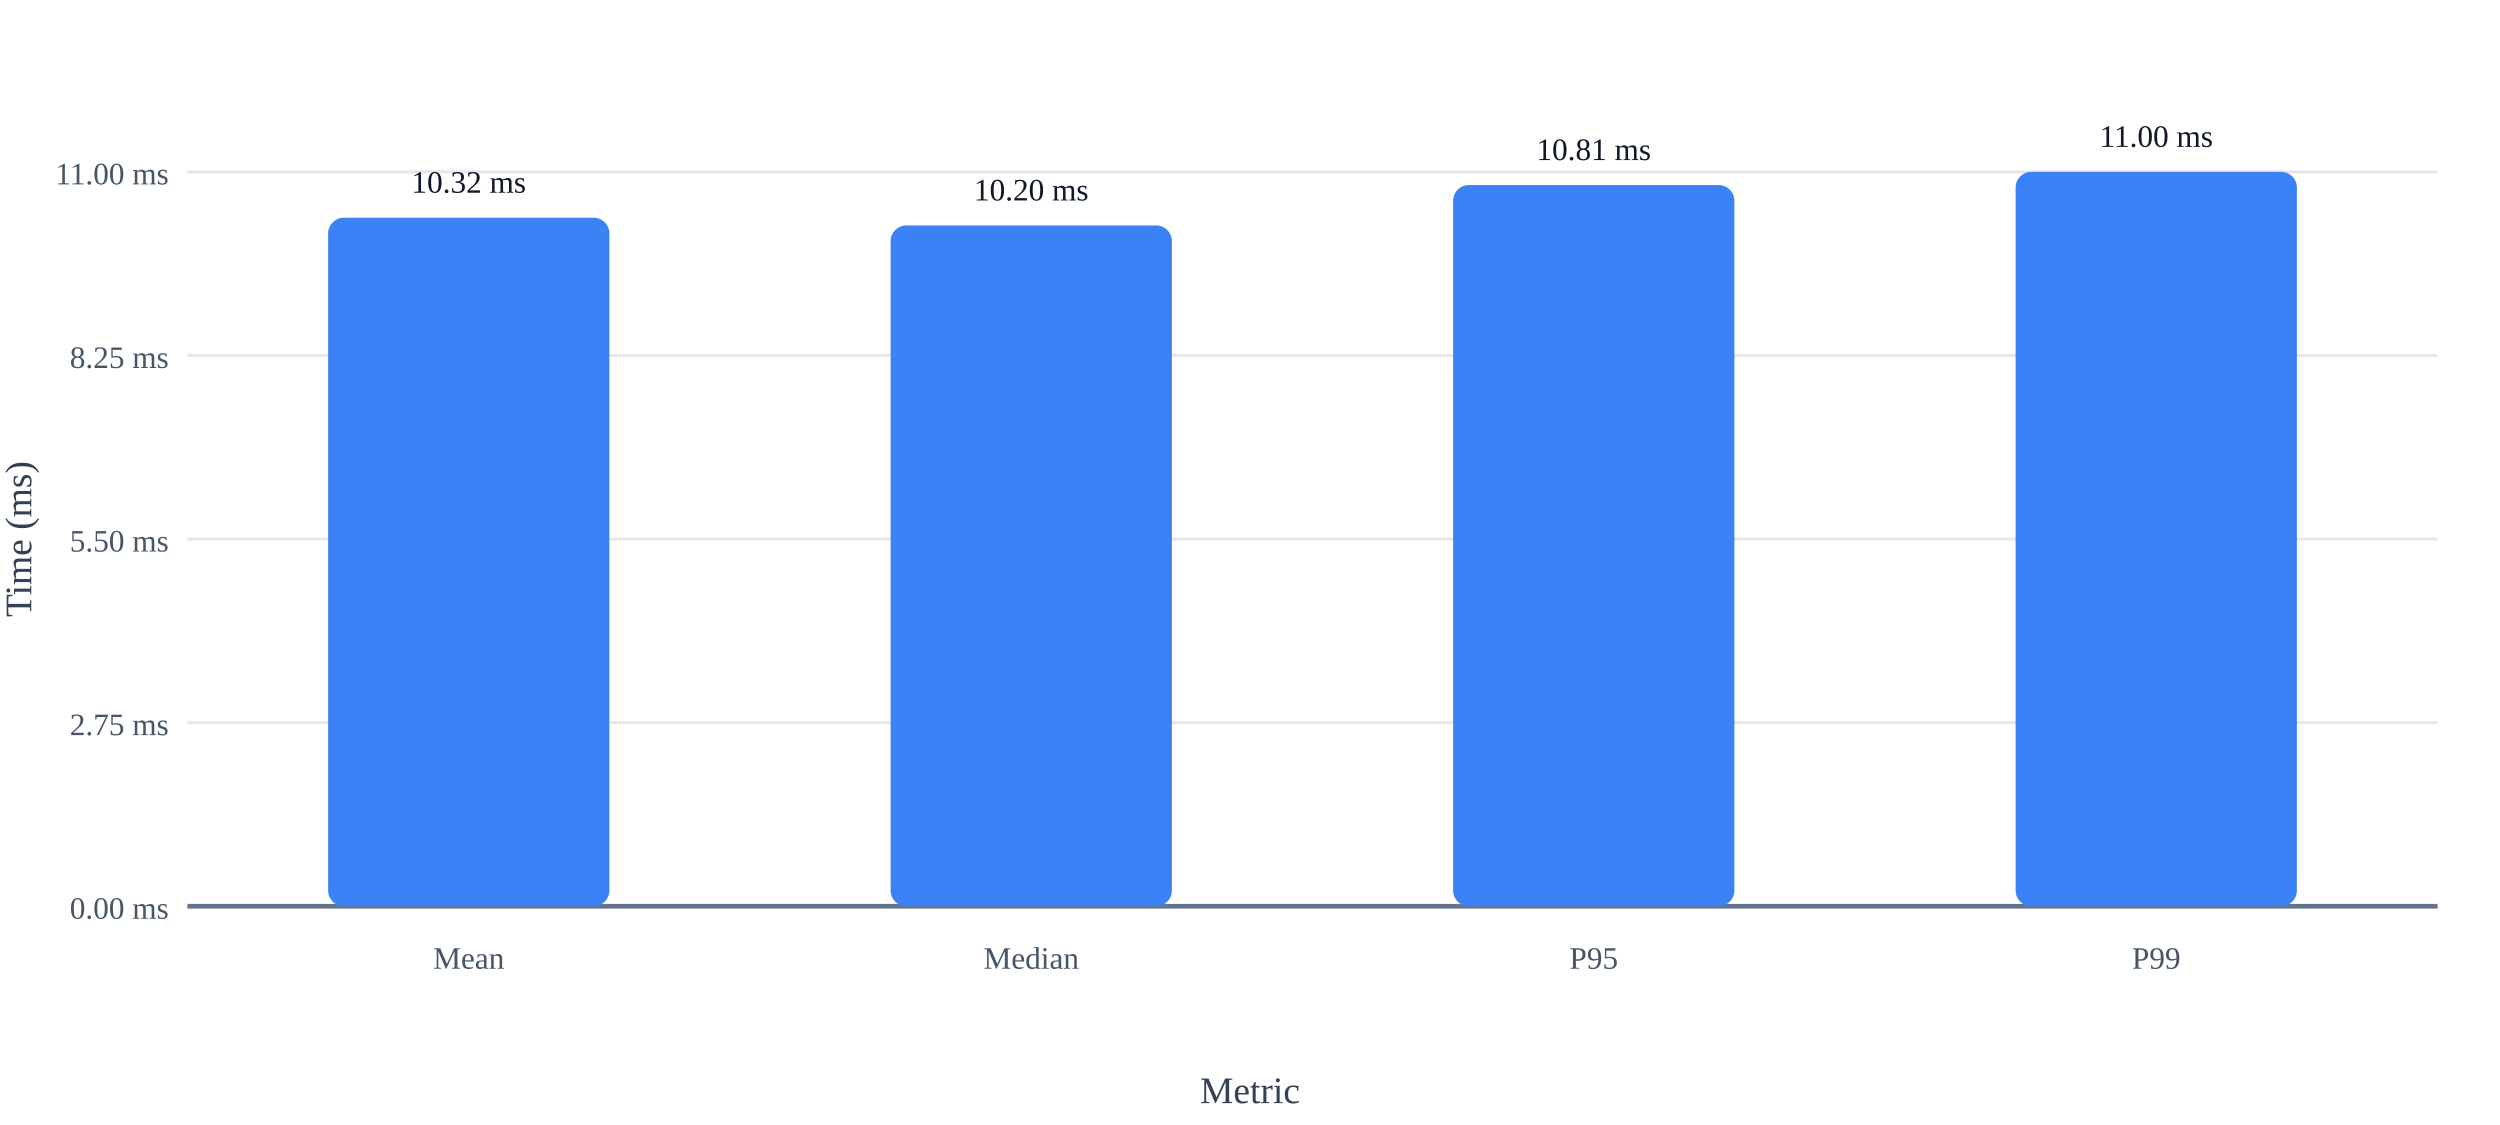
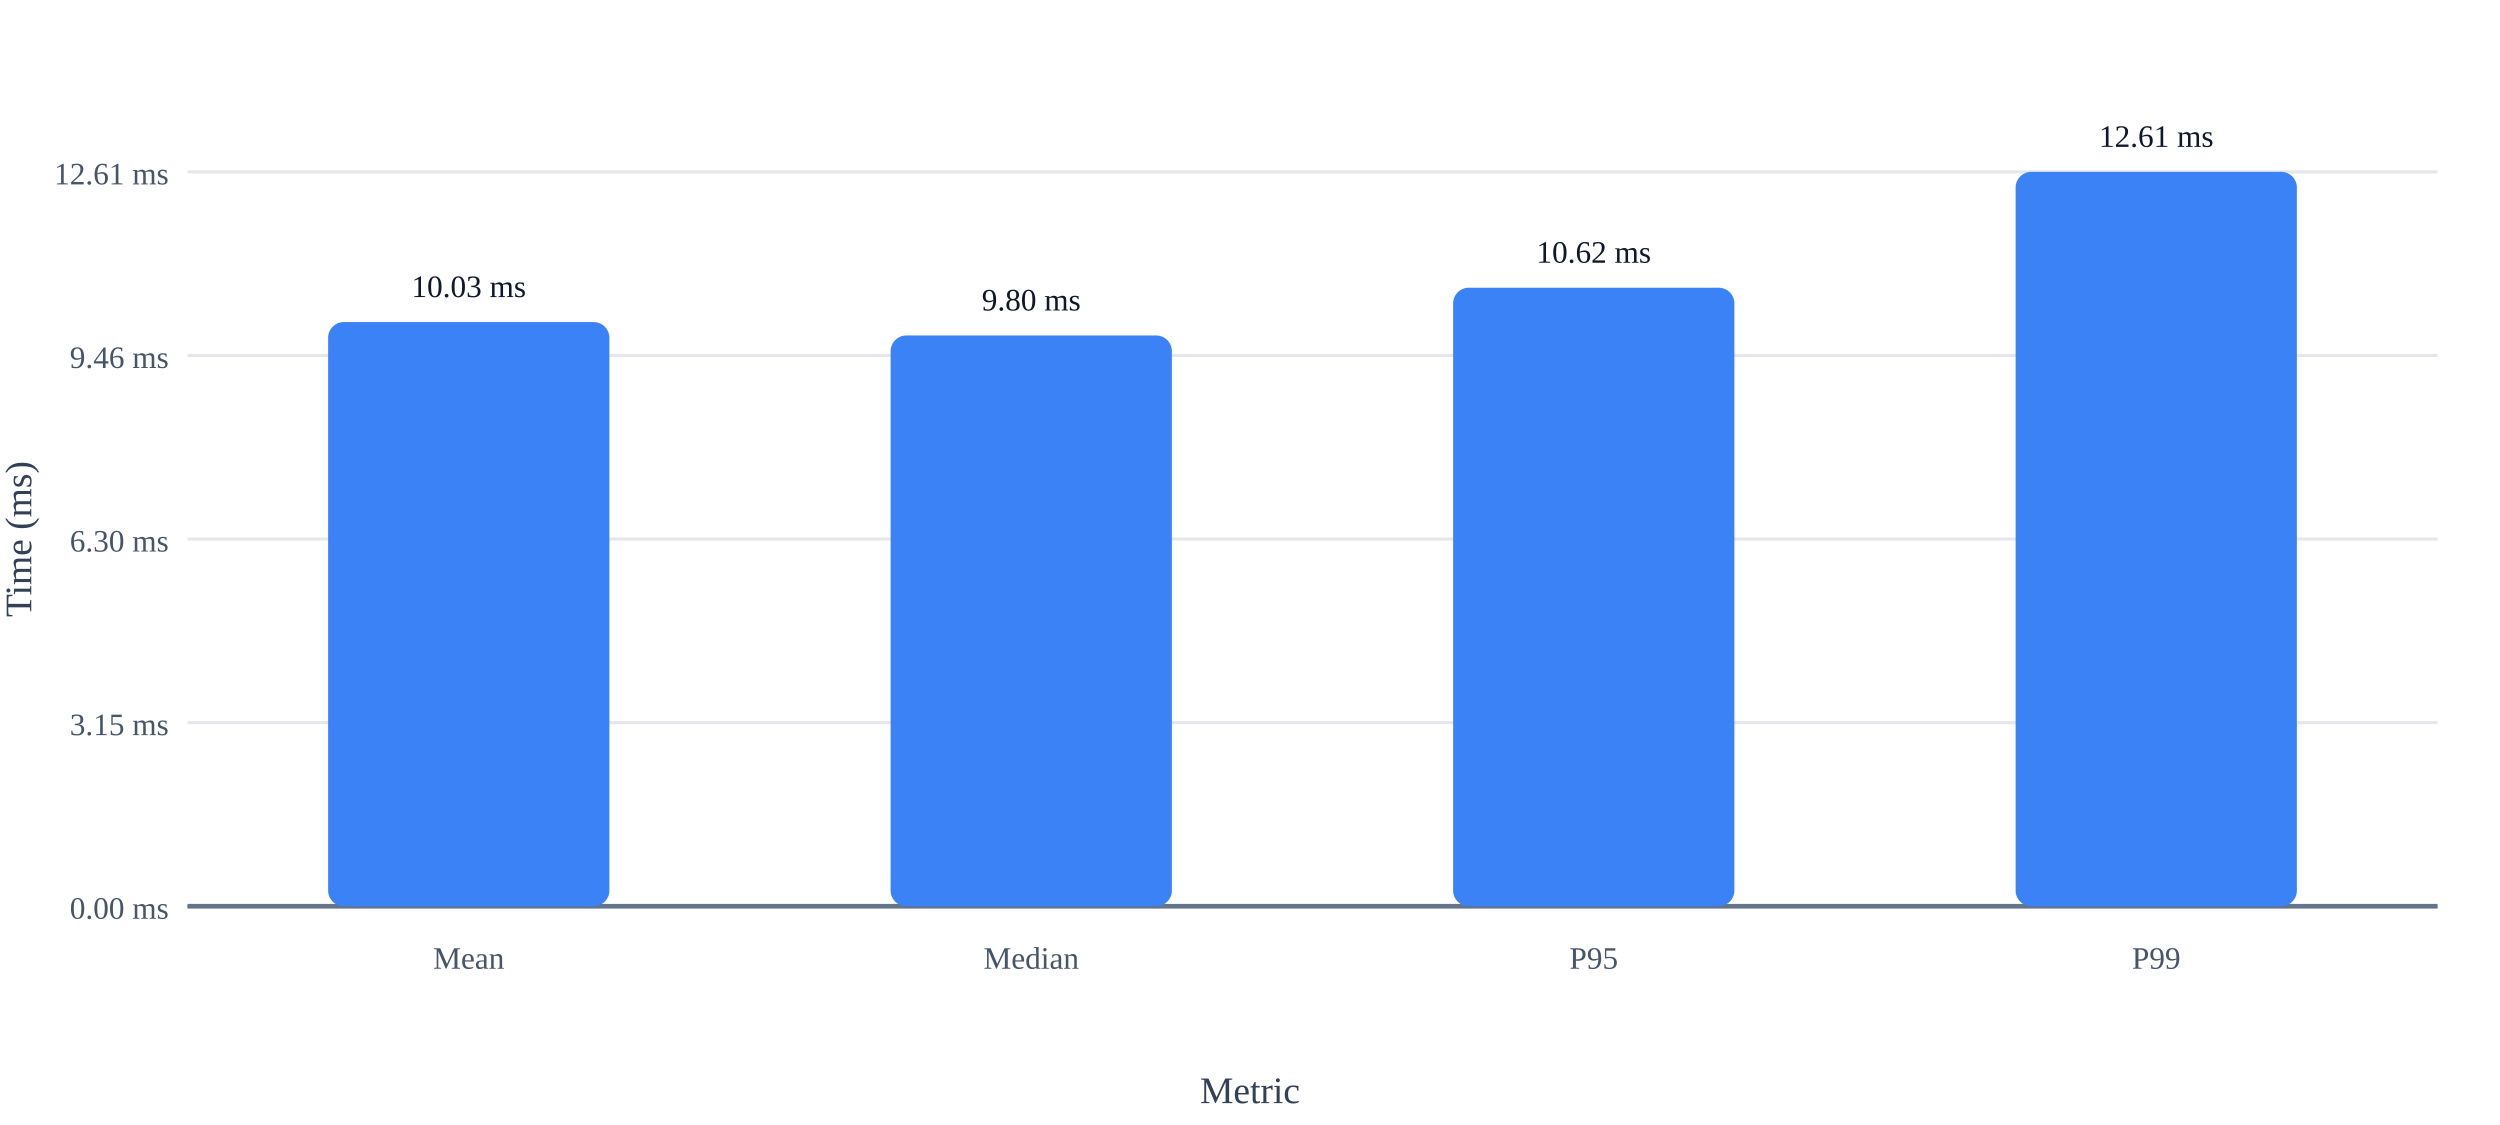
<svg xmlns="http://www.w3.org/2000/svg" width="800" height="360" viewBox="0 0 800 360">
  <rect width="100%" height="100%" fill="#ffffff" />
  <line x1="60" x2="780" y1="55" y2="55" stroke="#e5e7eb" stroke-width="1" />
  <line x1="60" x2="780" y1="113.75" y2="113.75" stroke="#e5e7eb" stroke-width="1" />
  <line x1="60" x2="780" y1="172.5" y2="172.5" stroke="#e5e7eb" stroke-width="1" />
  <line x1="60" x2="780" y1="231.25" y2="231.25" stroke="#e5e7eb" stroke-width="1" />
  <line x1="60" x2="780" y1="290" y2="290" stroke="#94a3b8" stroke-width="1" />
  <line x1="60" x2="780" y1="290" y2="290" stroke="#64748b" stroke-width="1.5" />
-   <rect x="105" y="69.673" width="90" height="220.327" rx="5" fill="#3b82f6" />
-   <text x="150" y="61.673" font-size="10" text-anchor="middle" fill="#0f172a">10.32 ms</text>
+   <rect x="105" y="103.066" width="90" height="186.934" rx="5" fill="#3b82f6" />
+   <text x="150" y="95.066" font-size="10" text-anchor="middle" fill="#0f172a">10.03 ms</text>
  <text x="150" y="310" font-size="10" text-anchor="middle" fill="#475569">Mean</text>
-   <rect x="285" y="72.15" width="90" height="217.85" rx="5" fill="#3b82f6" />
-   <text x="330" y="64.15" font-size="10" text-anchor="middle" fill="#0f172a">10.20 ms</text>
+   <rect x="285" y="107.353" width="90" height="182.647" rx="5" fill="#3b82f6" />
+   <text x="330" y="99.353" font-size="10" text-anchor="middle" fill="#0f172a">9.80 ms</text>
  <text x="330" y="310" font-size="10" text-anchor="middle" fill="#475569">Median</text>
-   <rect x="465" y="59.229" width="90" height="230.771" rx="5" fill="#3b82f6" />
-   <text x="510" y="51.229" font-size="10" text-anchor="middle" fill="#0f172a">10.81 ms</text>
+   <rect x="465" y="92.07" width="90" height="197.93" rx="5" fill="#3b82f6" />
+   <text x="510" y="84.07" font-size="10" text-anchor="middle" fill="#0f172a">10.62 ms</text>
  <text x="510" y="310" font-size="10" text-anchor="middle" fill="#475569">P95</text>
  <rect x="645" y="55" width="90" height="235" rx="5" fill="#3b82f6" />
-   <text x="690" y="47" font-size="10" text-anchor="middle" fill="#0f172a">11.00 ms</text>
+   <text x="690" y="47" font-size="10" text-anchor="middle" fill="#0f172a">12.61 ms</text>
  <text x="690" y="310" font-size="10" text-anchor="middle" fill="#475569">P99</text>
-   <text x="54" y="59" font-size="10" text-anchor="end" fill="#475569">11.00 ms</text>
-   <text x="54" y="117.75" font-size="10" text-anchor="end" fill="#475569">8.25 ms</text>
-   <text x="54" y="176.5" font-size="10" text-anchor="end" fill="#475569">5.50 ms</text>
-   <text x="54" y="235.25" font-size="10" text-anchor="end" fill="#475569">2.75 ms</text>
+   <text x="54" y="59" font-size="10" text-anchor="end" fill="#475569">12.61 ms</text>
+   <text x="54" y="117.75" font-size="10" text-anchor="end" fill="#475569">9.46 ms</text>
+   <text x="54" y="176.5" font-size="10" text-anchor="end" fill="#475569">6.30 ms</text>
+   <text x="54" y="235.25" font-size="10" text-anchor="end" fill="#475569">3.15 ms</text>
  <text x="54" y="294" font-size="10" text-anchor="end" fill="#475569">0.00 ms</text>
  <text x="400" y="353" font-size="12" fill="#334155" text-anchor="middle">Metric</text>
  <text x="10" y="172.5" font-size="12" fill="#334155" text-anchor="middle" transform="rotate(-90 10 172.5)">Time (ms)</text>
</svg>
